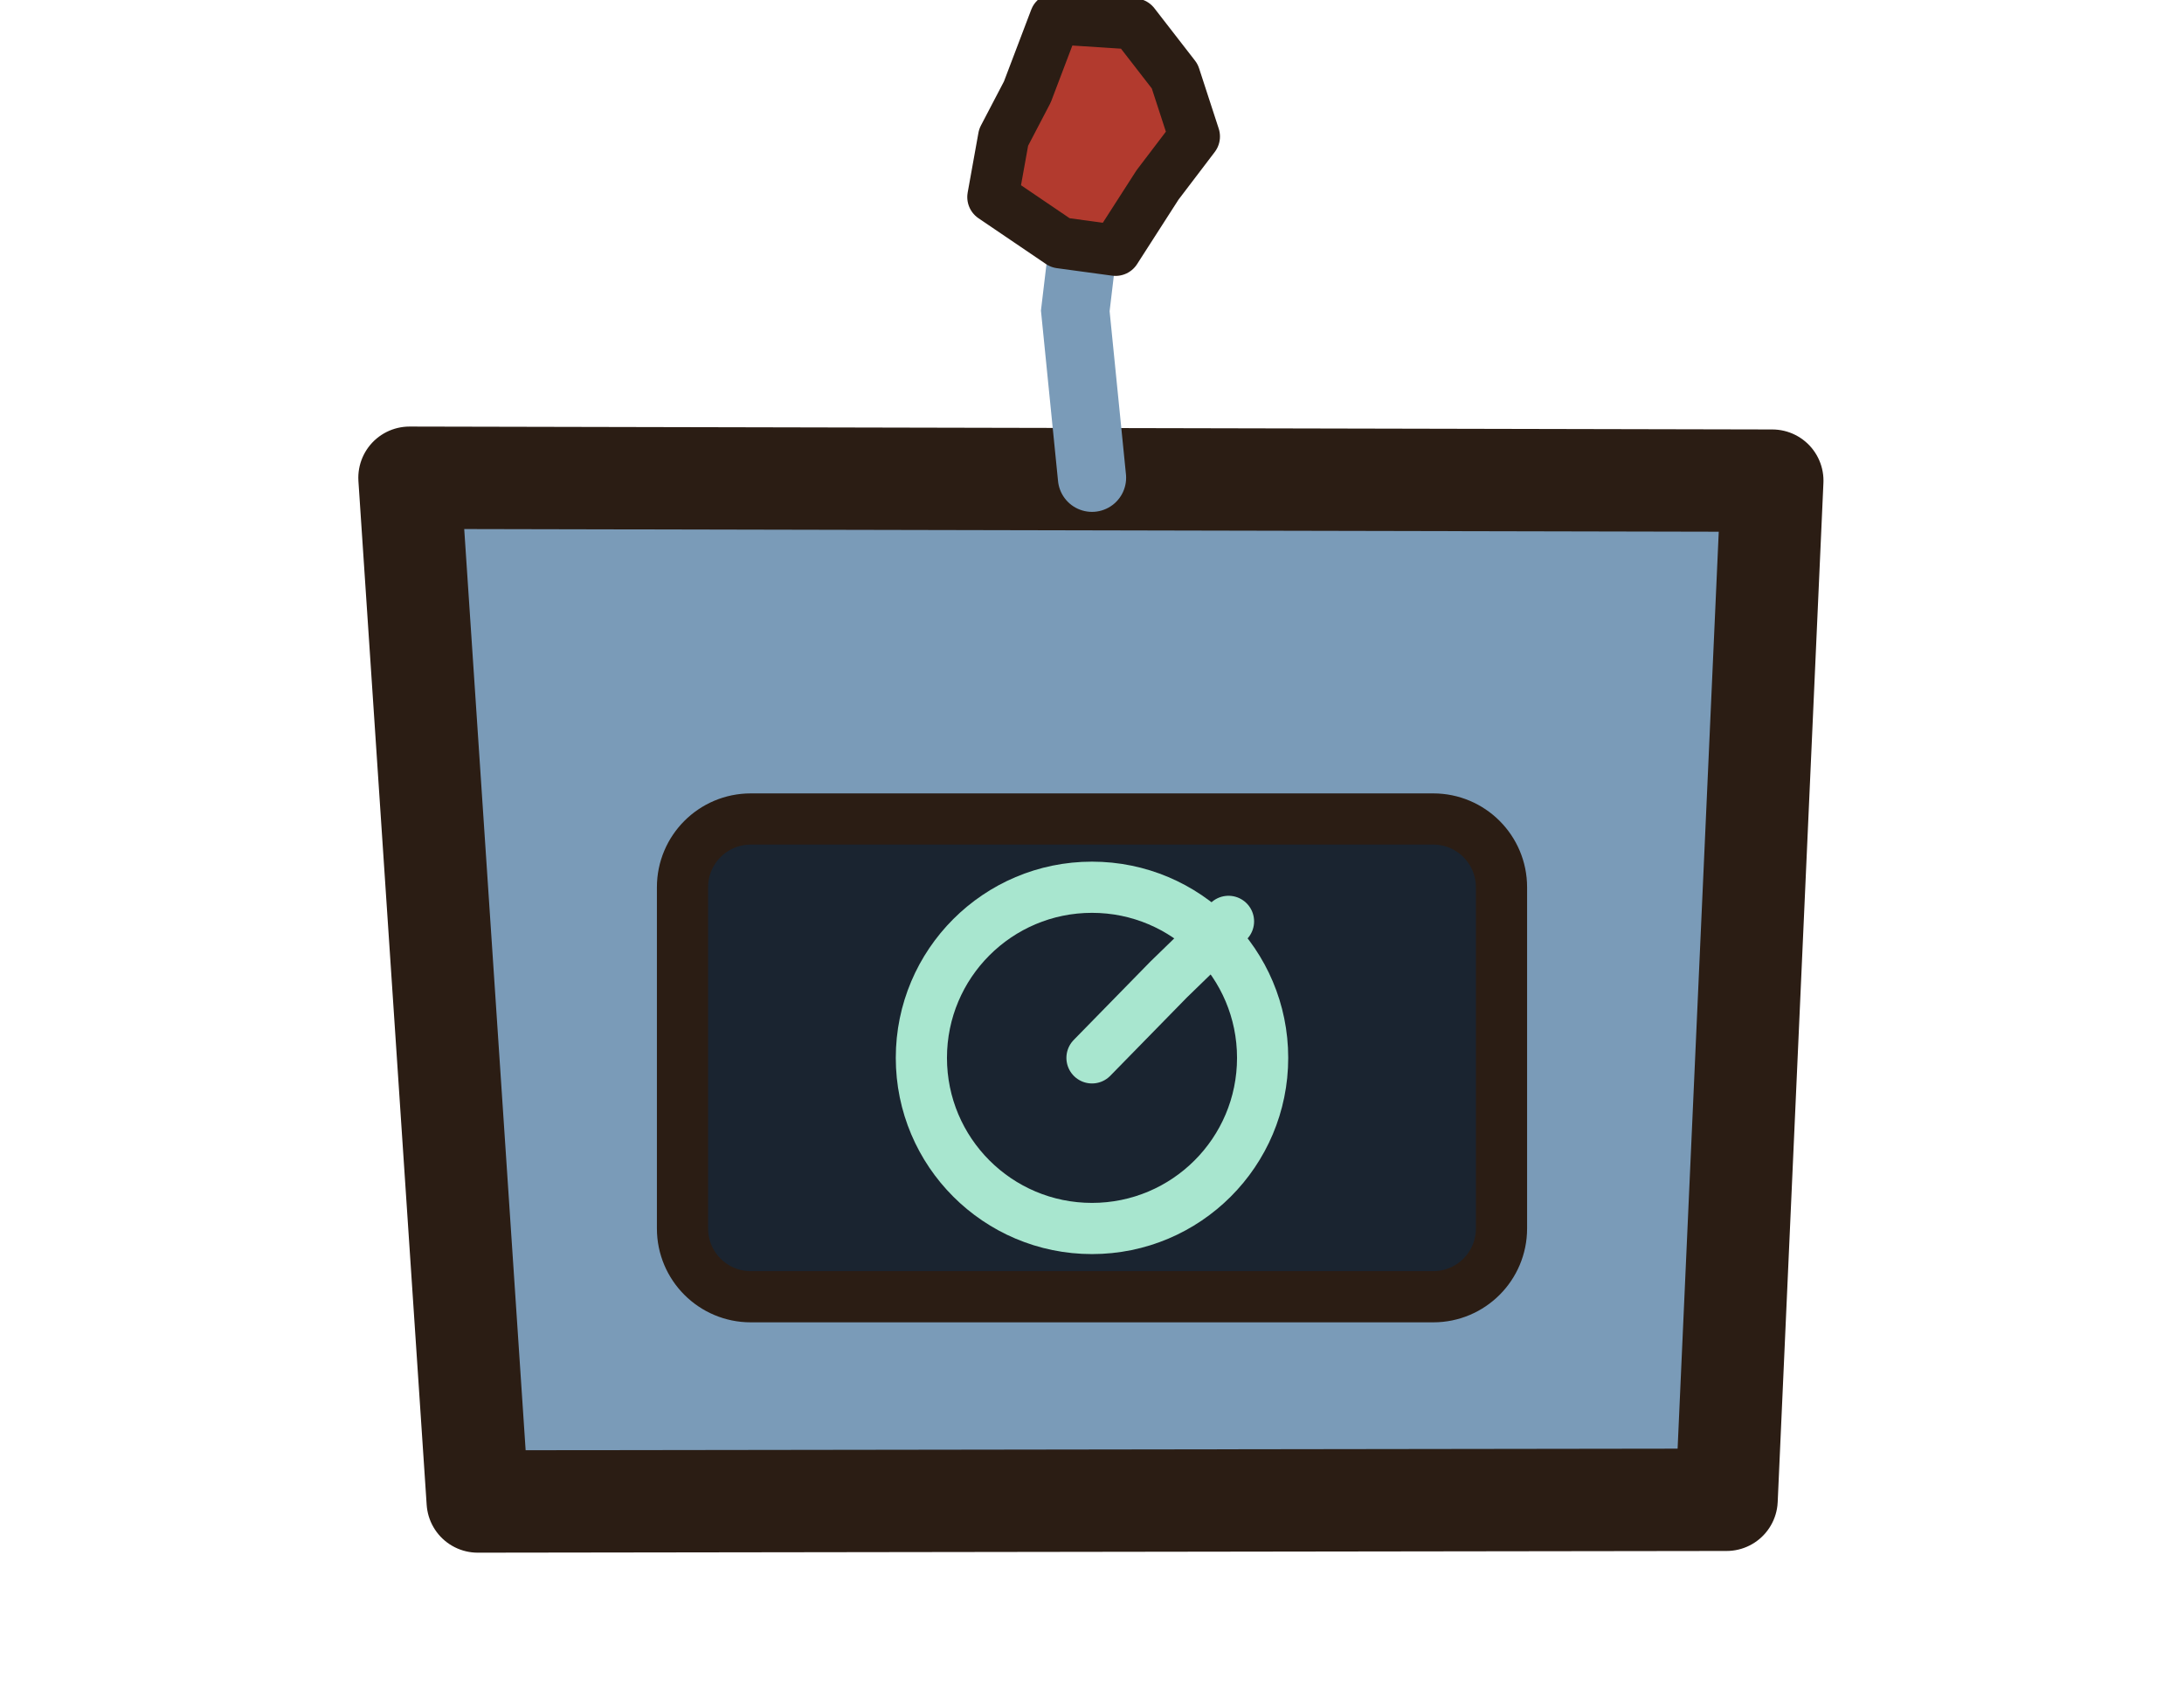
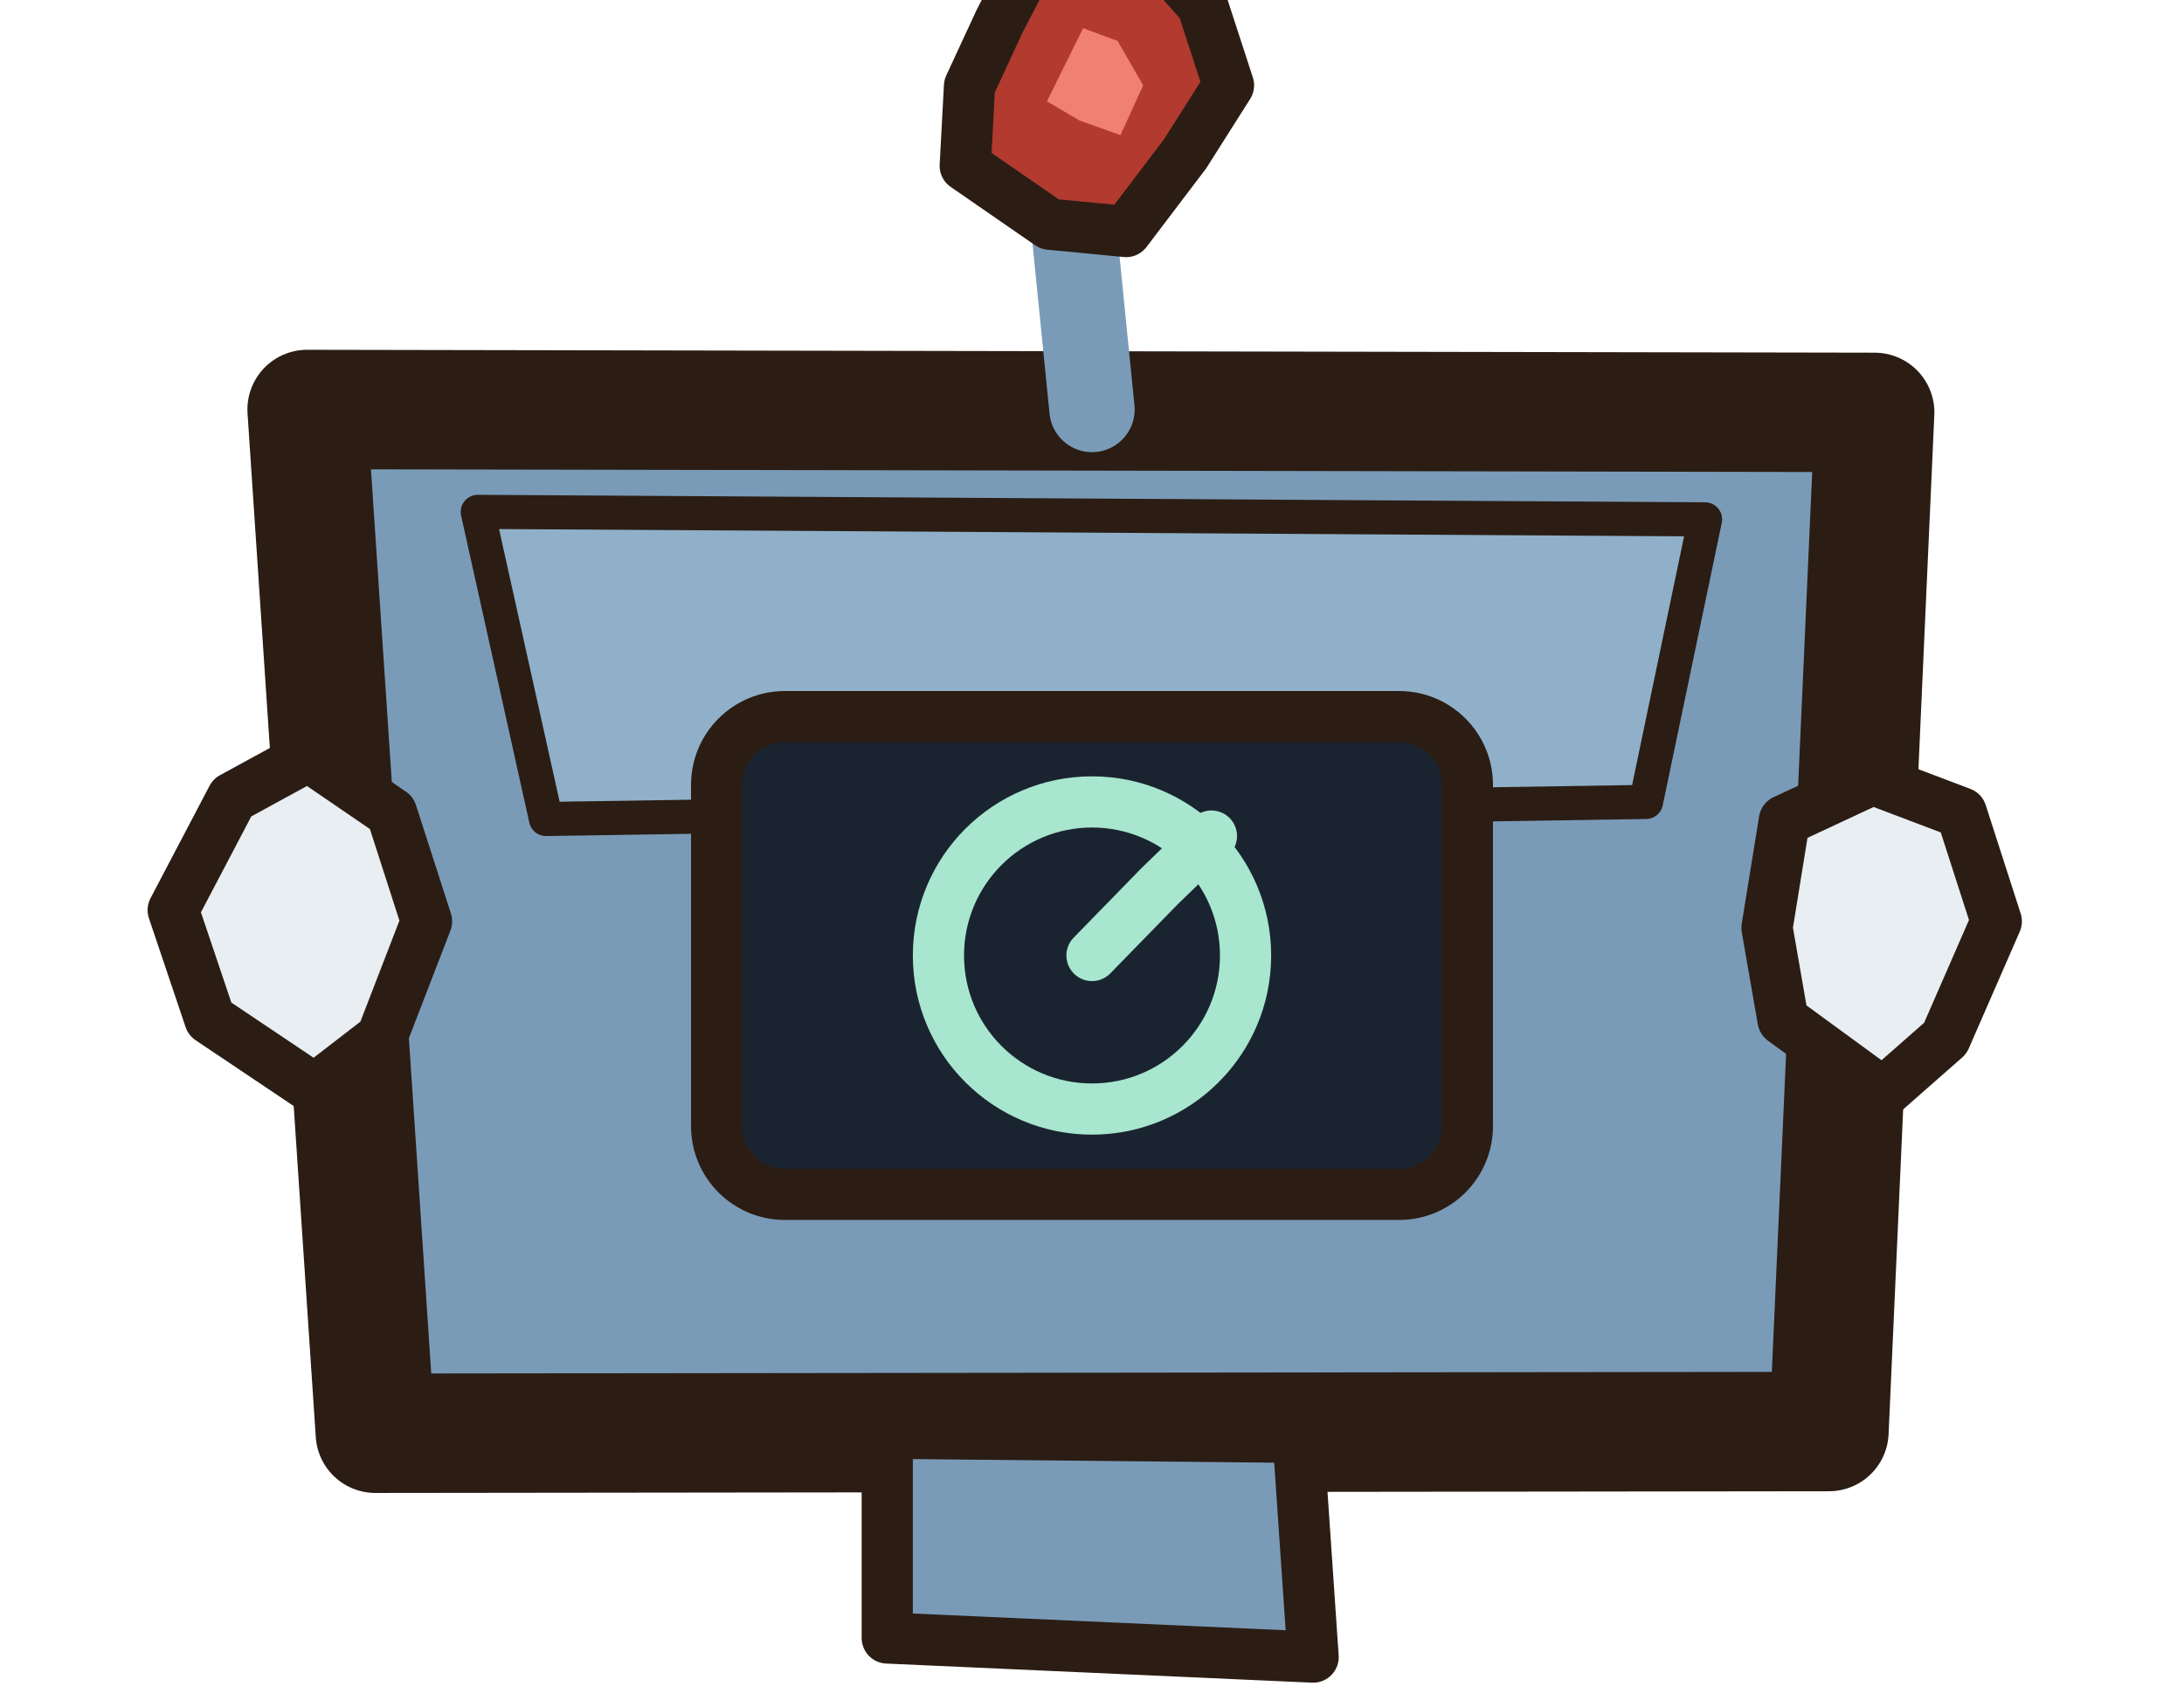
<svg xmlns="http://www.w3.org/2000/svg" width="128" height="100" viewBox="0 0 128 100">
  <g>
-     <path d="M 24.00 28.00 L 103.87 28.17 L 101.19 87.90 L 28.00 88.00 Z" fill="#7A9BB8" stroke="#2B1D14" stroke-width="6" stroke-linejoin="round" stroke-linecap="round" />
+     <path d="M 18.00 24.00 L 109.87 24.17 L 107.19 83.90 L 22.00 84.00 Z" fill="#7A9BB8" stroke="#2B1D14" stroke-width="7" stroke-linejoin="round" stroke-linecap="round" />
+     <path d="M 28.00 30.00 L 99.93 30.44 L 96.47 47.00 L 32.00 48.00 Z" fill="#8FB0C8" stroke="#2B1D14" stroke-width="2" stroke-linejoin="round" stroke-linecap="round" />
    <g>
-       <rect x="40.0" y="48.0" width="48.0" height="28.0" rx="4" fill="#1A2430" stroke="#2B1D14" stroke-width="3" />
-       <circle cx="64.0" cy="62.0" r="10.0" fill="none" stroke="#A8E6CF" stroke-width="3" />
-       <path d="M 64.00 62.00 L 68.49 57.41 L 72.00 54.00" fill="none" stroke="#A8E6CF" stroke-width="3" stroke-linecap="round" />
+       <rect x="42.0" y="42.0" width="44.0" height="28.0" rx="4" fill="#1A2430" stroke="#2B1D14" stroke-width="3" />
+       <circle cx="64.0" cy="56.0" r="9.0" fill="none" stroke="#A8E6CF" stroke-width="3" />
+       <path d="M 64.00 56.00 L 67.99 51.91 L 71.00 49.00" fill="none" stroke="#A8E6CF" stroke-width="3" stroke-linecap="round" />
    </g>
-     <path d="M 64.00 28.00 L 63.02 18.22 L 64.00 10.00" fill="none" stroke="#7A9BB8" stroke-width="4" stroke-linecap="round" />
-     <path d="M 70.00 8.00 L 67.84 10.84 L 65.38 14.67 L 62.14 14.23 L 58.19 11.55 L 58.82 8.05 L 60.21 5.39 L 61.84 1.10 L 66.47 1.40 L 68.85 4.47 Z" fill="#B23A2E" stroke="#2B1D14" stroke-width="3" stroke-linejoin="round" stroke-linecap="round" />
+     <path d="M 25.00 54.00 L 22.37 60.81 L 18.44 63.84 L 12.30 59.72 L 10.15 53.34 L 13.61 46.75 L 18.08 44.31 L 22.95 47.64 Z" fill="#E8EEF2" stroke="#2B1D14" stroke-width="3" stroke-linejoin="round" stroke-linecap="round" />
+     <path d="M 117.00 54.00 L 114.01 60.85 L 110.36 64.06 L 104.50 59.78 L 103.56 54.38 L 104.58 48.08 L 109.75 45.67 L 114.95 47.64 Z" fill="#E8EEF2" stroke="#2B1D14" stroke-width="3" stroke-linejoin="round" stroke-linecap="round" />
+     <path d="M 64.00 24.00 L 63.02 14.22 L 64.00 6.00" fill="none" stroke="#7A9BB8" stroke-width="5" stroke-linecap="round" />
+     <path d="M 72.00 5.00 L 69.46 9.01 L 66.00 13.57 L 61.52 13.14 L 56.57 9.72 L 56.82 5.05 L 58.60 1.21 L 61.22 -3.81 L 67.08 -3.51 L 70.47 0.30 Z" fill="#B23A2E" stroke="#2B1D14" stroke-width="3" stroke-linejoin="round" stroke-linecap="round" />
+     <path d="M 67.00 5.00 L 65.67 7.92 L 63.26 7.06 L 61.36 5.94 L 63.48 1.65 L 65.50 2.40 Z" fill="#F08070" stroke="none" stroke-width="0" stroke-linejoin="round" stroke-linecap="round" />
+     <path d="M 52.00 84.00 L 76.08 84.24 L 76.96 97.12 L 52.00 96.00 Z" fill="#7A9BB8" stroke="#2B1D14" stroke-width="3" stroke-linejoin="round" stroke-linecap="round" />
  </g>
</svg>
